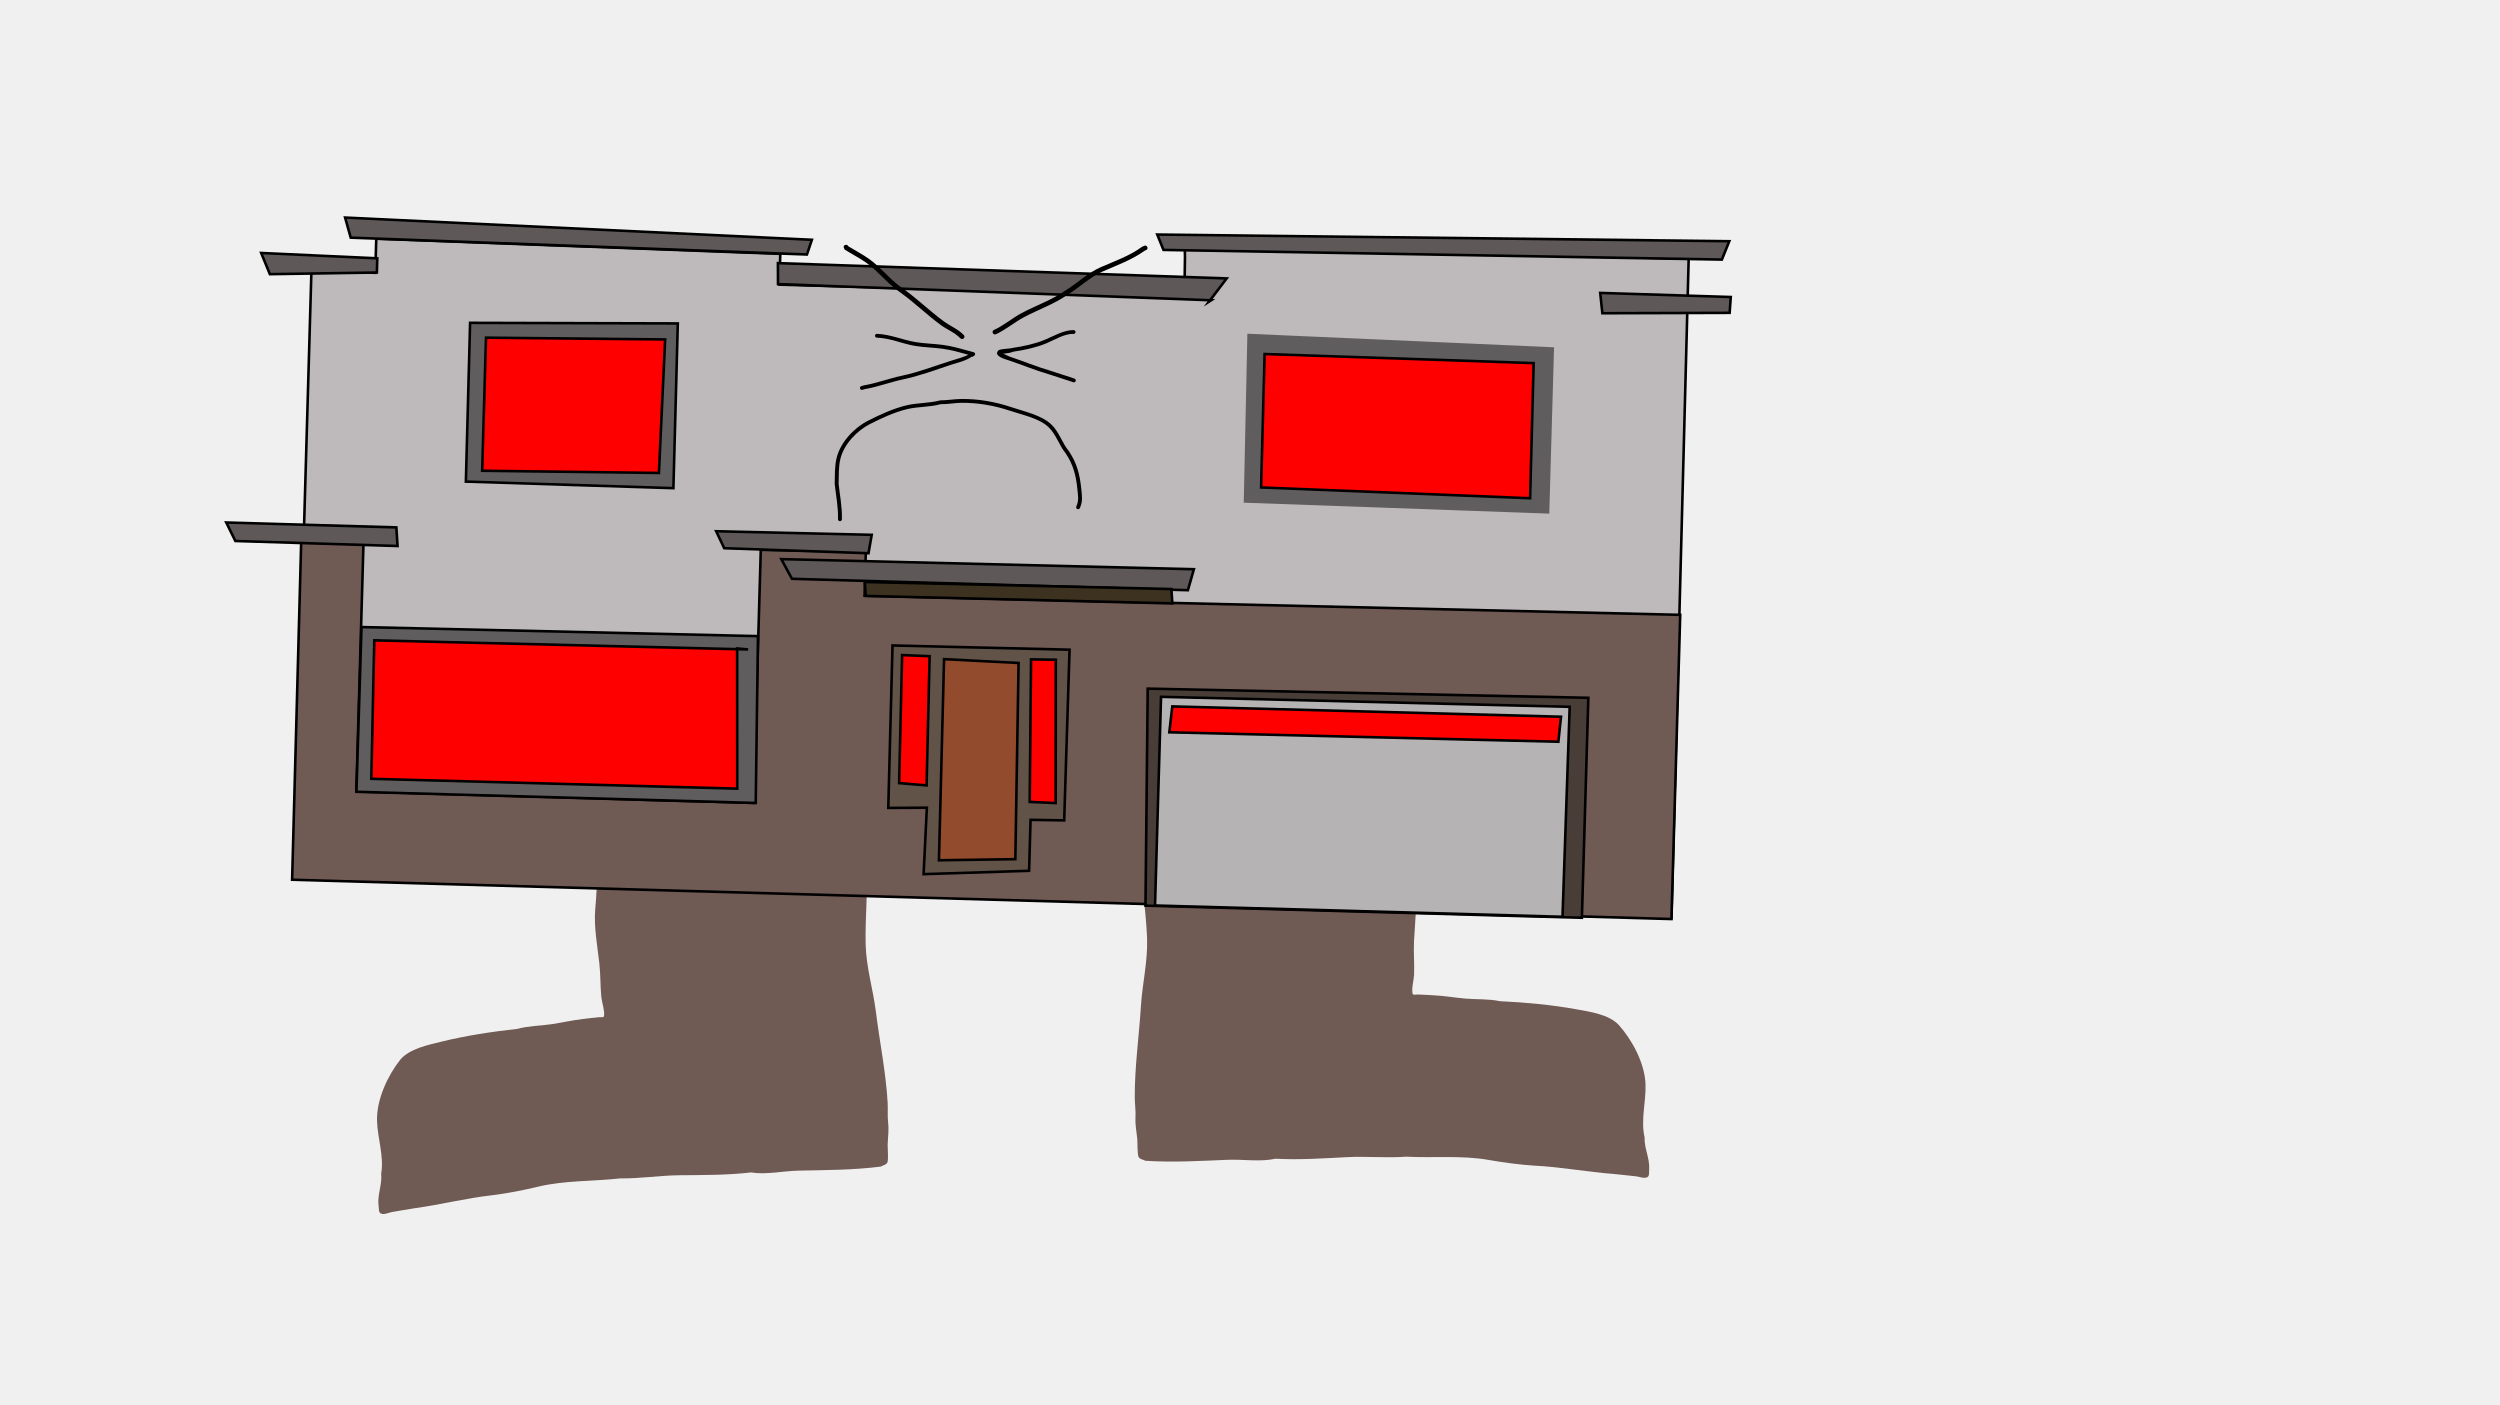
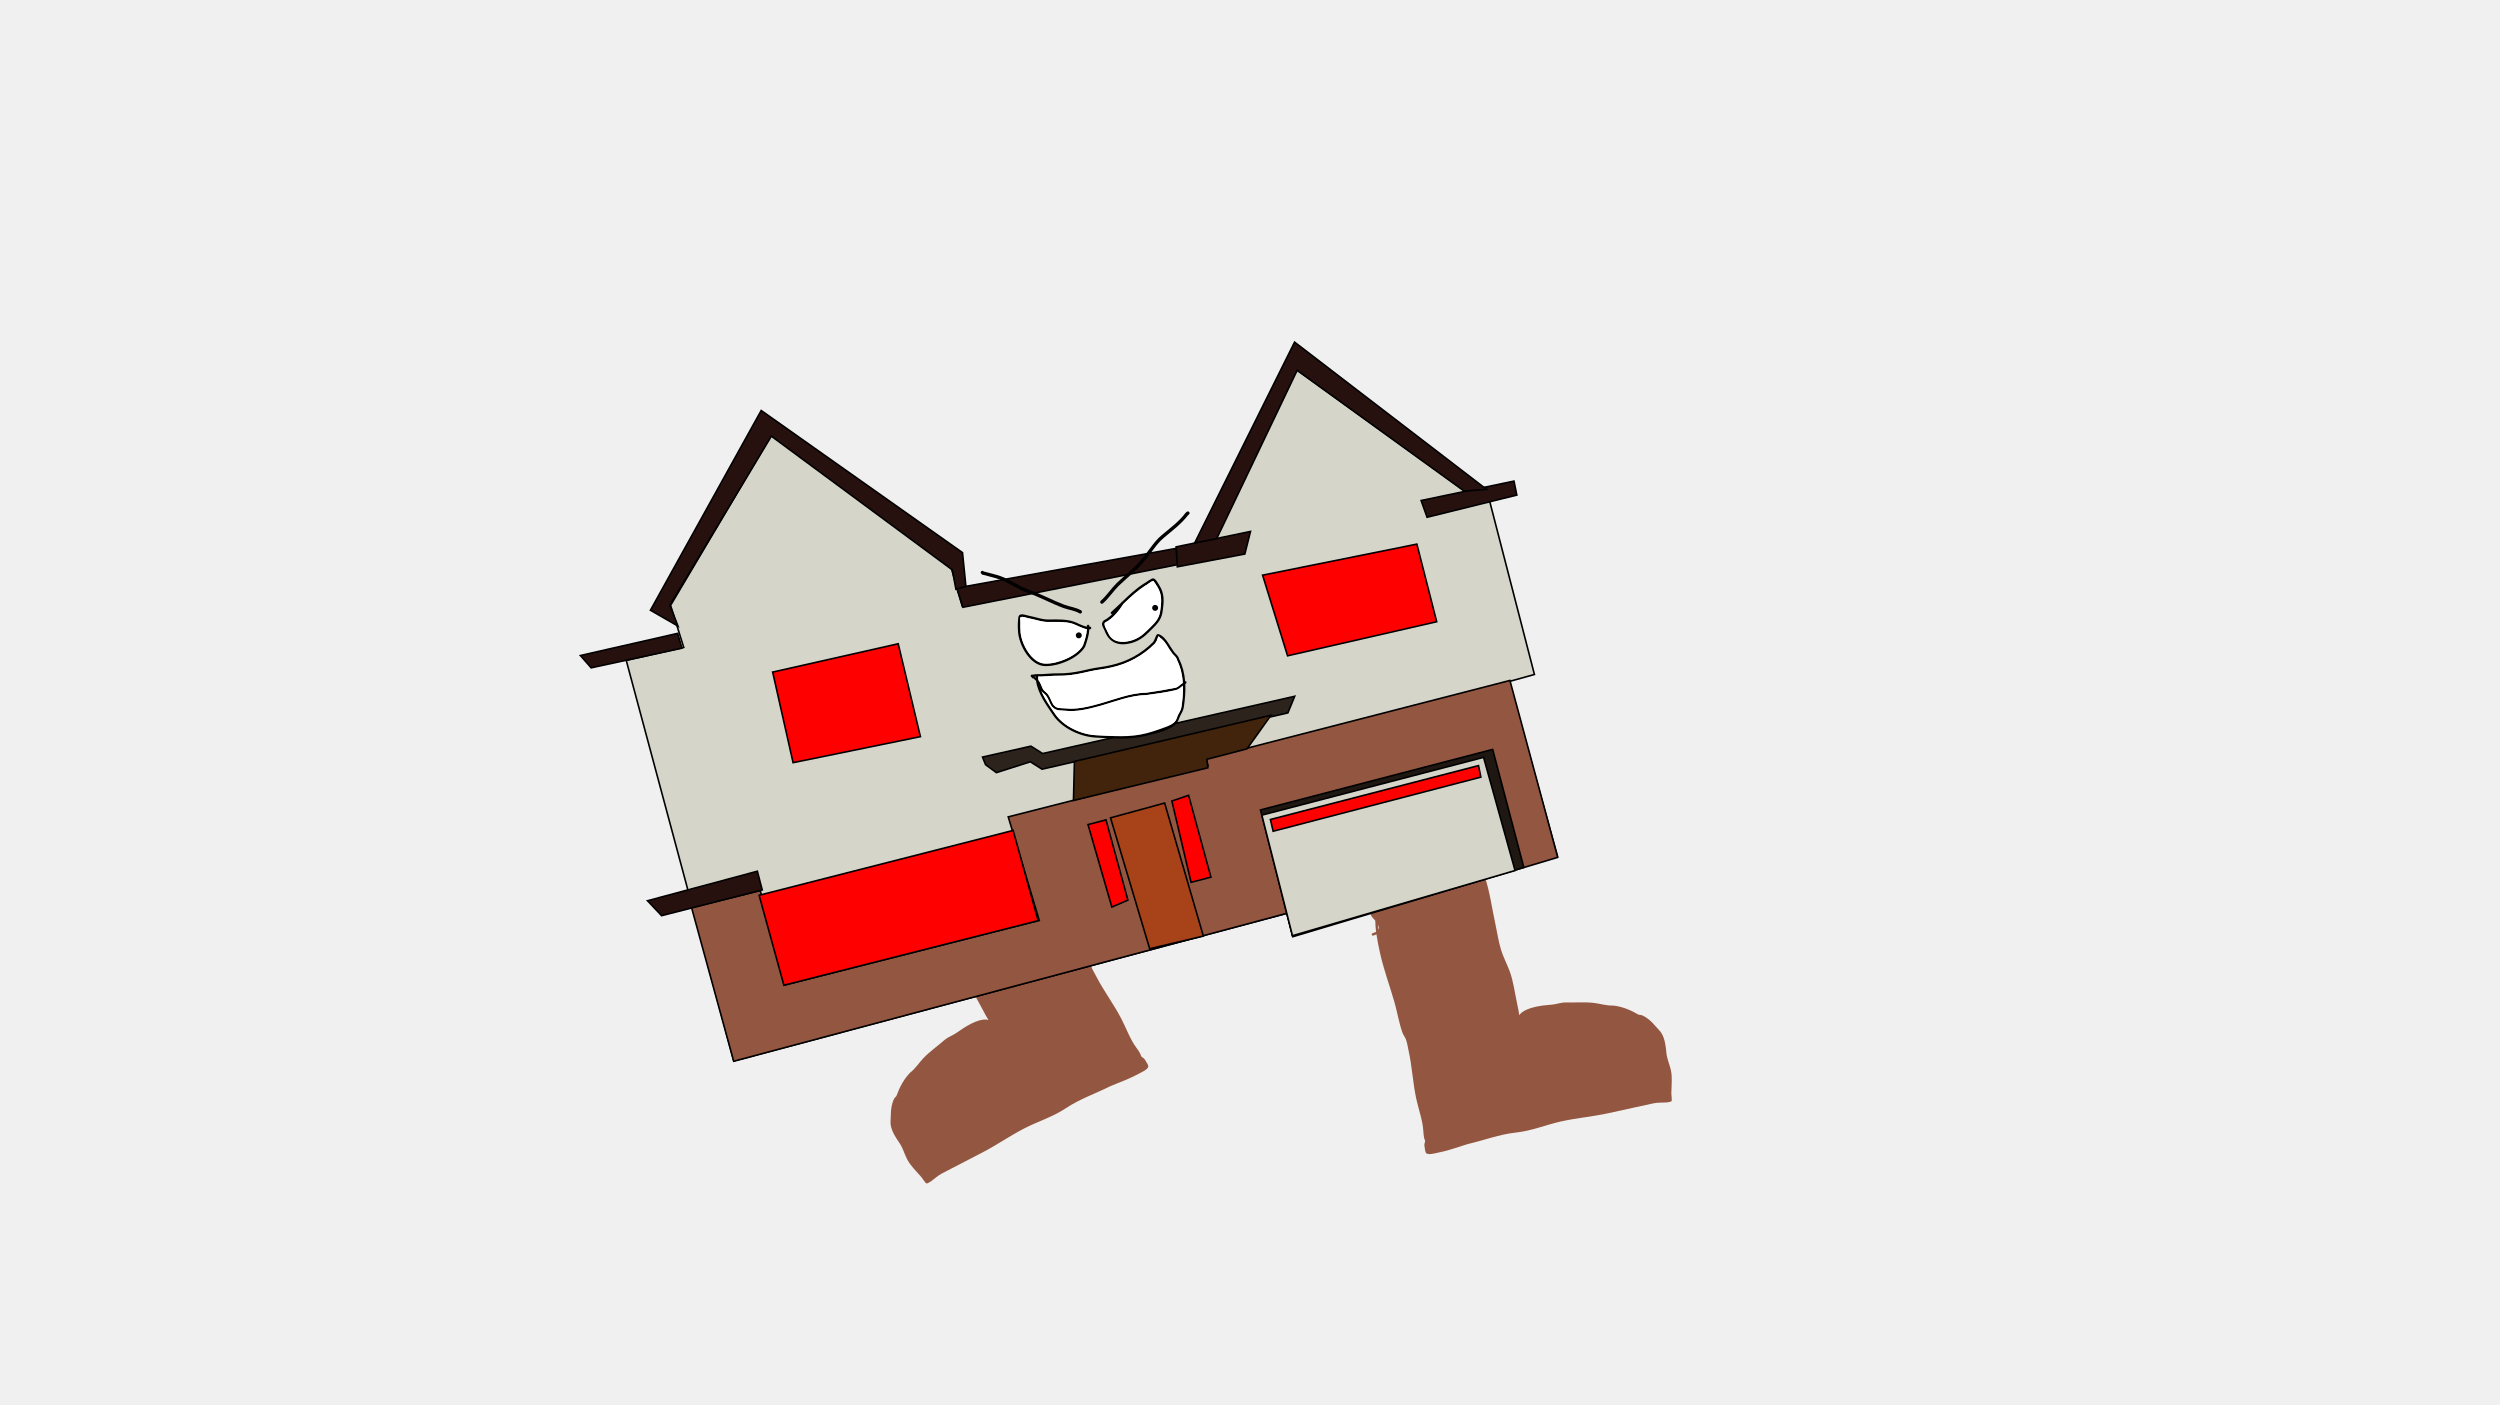
- <svg xmlns="http://www.w3.org/2000/svg" version="1.1" width="959.459" height="539.039" viewBox="0,0,959.459,539.039">
-   <g transform="translate(159.7297,89.51952)">
+ <svg xmlns="http://www.w3.org/2000/svg" version="1.1" width="1534.814" height="862.282" viewBox="0,0,1534.814,862.282">
+   <g transform="translate(448.9087,272.1622)">
    <g data-paper-data="{&quot;isPaintingLayer&quot;:true}" fill-rule="nonzero" stroke-linejoin="miter" stroke-miterlimit="10" stroke-dasharray="" stroke-dashoffset="0" style="mix-blend-mode: normal">
-       <path d="M-159.73,449.52v-539.039h959.459v539.039z" fill="none" stroke="#f00000" stroke-width="0" stroke-linecap="butt" />
-       <path d="M65.848,213.754c-1.588,0.177 -1.762,-1.383 -1.762,-1.383l0.177,-1.299c1.322,-2.001 0.821,-4.955 0.902,-7.274c0.155,-4.428 1.825,-11.608 -0.647,-15.757c-0.637,-1.069 -1.59,-2.23 -2.571,-3.346l-1.798,-1.115c-0.402,-0.244 -0.689,-0.662 -0.744,-1.16c-0.096,-0.862 0.537,-1.639 1.415,-1.737l2.331,-0.259c1.998,-0.222 3.997,-0.445 5.995,-0.667c3.57,-0.396 6.917,-1.47 10.418,-2.148c3.608,-0.698 7.372,-0.668 11.003,-1.256c11.431,-1.852 23.541,-3.698 35.106,-2.868c7.89,0.03 15.741,-0.135 23.609,-0.316c3.941,-0.091 7.861,-0.876 11.793,-0.571c2.202,0.171 8.158,-1.044 9.796,0.773c0.873,0.968 0.665,2.525 0.72,3.819c0.131,3.071 -0.572,6.98 -0.914,10.117c-0.594,5.687 -0.486,11.475 -0.76,17.182c-0.147,3.07 0.745,6.512 1.085,9.562c0.952,8.556 2.255,16.953 1.48,25.494c1.198,10.972 -0.257,22.37 0.01,33.404c0.213,8.809 2.846,17.152 3.923,25.739c1.432,11.617 3.835,23.165 4.515,34.909c0.149,2.568 -0.102,5.09 0.181,7.658c0.345,3.132 -0.064,5.429 -0.169,8.532c-0.044,1.298 0.403,5.83 -0.131,6.877c-0.438,0.861 -1.66,1.023 -2.491,1.534c-10.749,1.353 -20.881,1.322 -31.646,1.555c-5.87,0.127 -12.423,1.64 -18.195,0.692c-9.072,1.057 -18.258,0.988 -27.438,1.076c-7.621,0.073 -15.053,1.305 -22.76,1.21c-10.229,1.158 -21.325,0.741 -31.358,3.146c-5.701,1.367 -11.949,2.607 -17.724,3.312c-10.049,1.118 -19.706,3.601 -29.732,4.98c-2.906,0.4 -5.78,1.009 -8.677,1.454c-1.443,0.221 -3.008,1.174 -4.34,0.593c-0.928,-0.405 -0.731,-1.88 -0.876,-2.869c-0.609,-4.139 1.444,-8.279 0.984,-12.471c1.153,-6.626 -1.417,-13.612 -1.592,-20.294c-0.211,-8.086 4.082,-17.328 8.976,-23.488c3.579,-4.143 10.529,-5.562 15.71,-6.838c9.352,-2.304 19.58,-3.873 29.168,-4.906c4.224,-1.183 8.701,-1.147 13.031,-1.786c4.141,-0.611 8.109,-1.566 12.302,-2.032c1.997,-0.222 3.994,-0.484 5.995,-0.667c0.654,-0.06 1.83,0.232 1.927,-0.407c0.331,-2.166 -0.757,-5.004 -1.011,-7.211c-0.438,-4.338 -0.278,-8.558 -0.773,-13.009c-0.741,-6.656 -2.142,-13.973 -1.595,-20.656c0.411,-5.023 0.916,-9.822 0.328,-14.973c-0.131,-1.304 0.229,-2.614 0.258,-3.925c0.17,-7.532 -2.604,-15.039 -2.179,-22.617c0.125,-2.223 0.331,-4.436 0.486,-6.645c-0.094,0.252 -0.201,0.503 -0.321,0.751c-0.005,0.401 -0.143,1.437 -1.42,1.579z" data-paper-data="{&quot;index&quot;:null}" fill="#705a54" stroke="none" stroke-width="0.5" stroke-linecap="butt" />
-       <path d="M383.334,204.933c-1.283,-0.064 -1.484,-1.09 -1.514,-1.49c-0.135,-0.24 -0.256,-0.484 -0.366,-0.73c0.289,2.196 0.63,4.392 0.89,6.603c0.886,7.538 -1.426,15.2 -0.796,22.707c0.109,1.306 0.548,2.593 0.497,3.902c-0.274,5.178 0.524,9.937 1.24,14.926c0.953,6.638 0,14.026 -0.334,20.715c-0.223,4.473 0.194,8.675 0.021,13.032c-0.12,2.219 -1.033,5.118 -0.57,7.26c0.136,0.631 1.292,0.269 1.948,0.289c2.008,0.061 4.018,0.2 6.024,0.301c4.213,0.21 8.232,0.922 12.403,1.279c4.361,0.374 8.828,0.065 13.116,0.989c9.633,0.447 19.938,1.389 29.413,3.12c5.249,0.958 12.273,1.952 16.098,5.868c5.26,5.851 10.108,14.814 10.39,22.898c0.233,6.681 -1.906,13.81 -0.352,20.354c-0.204,4.212 2.098,8.22 1.742,12.388c-0.085,0.996 0.202,2.456 -0.7,2.917c-1.294,0.662 -2.914,-0.194 -4.368,-0.327c-2.919,-0.267 -5.825,-0.7 -8.749,-0.922c-10.091,-0.765 -19.881,-2.655 -29.98,-3.159c-5.807,-0.352 -12.119,-1.209 -17.893,-2.226c-10.161,-1.79 -21.211,-0.697 -31.492,-1.23c-7.687,0.564 -15.18,-0.212 -22.792,0.179c-9.168,0.471 -18.333,1.1 -27.452,0.598c-5.703,1.298 -12.337,0.187 -18.203,0.418c-10.76,0.423 -20.871,1.071 -31.682,0.376c-0.86,-0.46 -2.089,-0.547 -2.579,-1.379c-0.596,-1.013 -0.426,-5.564 -0.549,-6.857c-0.294,-3.091 -0.842,-5.359 -0.688,-8.506c0.126,-2.581 -0.278,-5.083 -0.286,-7.655c-0.037,-11.764 1.658,-23.437 2.379,-35.119c0.552,-8.637 2.671,-17.125 2.348,-25.931c-0.405,-11.03 -2.552,-22.318 -2.025,-33.343c-1.293,-8.478 -0.505,-16.938 -0.076,-25.537c0.153,-3.065 0.834,-6.555 0.5,-9.611c-0.621,-5.68 -0.867,-11.464 -1.806,-17.104c-0.532,-3.11 -1.473,-6.97 -1.529,-10.043c-0.024,-1.295 -0.326,-2.837 0.486,-3.856c1.524,-1.914 7.544,-1.064 9.731,-1.369c3.906,-0.544 7.867,0 11.806,-0.149c7.864,-0.298 15.711,-0.612 23.584,-1.123c11.492,-1.533 23.693,-0.428 35.215,0.724c3.659,0.366 7.415,0.106 11.059,0.584c3.535,0.463 6.942,1.331 10.529,1.509c2.008,0.1 4.016,0.2 6.024,0.301l2.343,0.117c0.881,0.044 1.561,0.782 1.518,1.647c-0.025,0.501 -0.286,0.934 -0.672,1.203l-1.726,1.223c-0.912,1.174 -1.792,2.391 -2.362,3.496c-2.215,4.291 -0.11,11.357 0.314,15.767c0.222,2.31 -0.098,5.289 1.343,7.205l0.256,1.285c0,0 -0.078,1.568 -1.674,1.488z" fill="#705a54" stroke="none" stroke-width="0.5" stroke-linecap="butt" />
+       <path d="M393.251,301.724c-0.228,-0.714 0.486,-0.943 0.486,-0.943l0.55,-0.167c0.453,-0.223 1.077,-0.458 1.622,-0.718c-0.257,-2.068 -0.43,-4.163 -0.488,-6.316c-0.004,-0.167 -0.012,-0.338 -0.022,-0.511c-0.439,-0.559 -0.859,-1.026 -1.166,-1.324c-1.682,-1.632 -2.134,-3.885 -3.656,-5.587c-0.505,-0.564 -1.491,-0.445 -2.071,-0.932c-0.809,-0.68 -1.38,-1.856 -2.27,-2.53c-0.504,-0.382 -1.411,0.252 -1.79,0.158c-0.056,-0.014 -0.111,-0.031 -0.165,-0.05l-0.007,0.027l-0.912,-0.231c-0.274,-0.063 -0.5,-0.278 -0.564,-0.571c-0.089,-0.405 0.167,-0.804 0.572,-0.893l1.462,-0.32c5.64,-1.236 11.28,-2.472 16.921,-3.704c10.269,-2.242 20.622,-3.645 30.909,-5.899c9.718,-2.129 19.8,-5.271 29.744,-5.854c3.272,9.364 4.568,19.824 6.692,29.515c1.157,5.283 1.92,10.873 3.51,16.039c1.35,4.388 3.656,8.745 5.274,13.076c2.352,6.317 3.187,13.521 4.63,20.107c0.502,2.291 0.982,4.551 1.277,6.855c0.043,0.336 0.442,-0.516 0.699,-0.736c4.165,-4.163 13.468,-5.166 19.17,-5.588c3.067,-0.227 5.779,-1.441 8.918,-1.366c5.537,0.142 11.461,-0.361 17.01,0.292c3.896,0.459 7.862,1.791 11.737,1.601c5.698,0.596 10.847,2.767 15.527,5.51c0.699,0.41 1.636,0.177 2.377,0.505c3.065,1.354 5.84,3.776 7.965,6.39c1.247,1.535 2.946,2.94 3.967,4.634c2.104,3.491 2.622,8.155 2.983,12.107c0.33,3.611 1.965,7.024 2.74,10.479c1.027,4.719 0.34,9.443 0.292,14.21c-0.009,0.866 0.44,4.258 0.156,4.862c-0.188,0.4 -2.706,0.776 -2.933,0.793c-2.822,0.21 -5.534,-0.029 -8.267,0.57c-9.127,2 -18.254,4 -27.381,5.999c-9.697,2.125 -19.394,2.935 -28.927,5.023c-9.29,2.035 -18.409,5.883 -27.934,6.895c-10.274,1.078 -19.847,4.807 -29.819,7.107c-6.116,1.927 -12.474,4.224 -18.772,5.387c-1.73,0.319 -4.992,1.347 -6.581,0.236c-0.748,-0.524 -0.949,-3.727 -1.132,-4.565c-0.154,-0.851 0.13,-1.737 0.373,-2.567c0.197,-0.675 -0.356,-1.361 -0.507,-2.048c-0.345,-1.581 -0.461,-2.937 -0.55,-4.533c-0.35,-6.303 -2.892,-13.175 -4.245,-19.349c-2.178,-9.938 -2.594,-19.841 -4.788,-29.852c-0.499,-2.277 -0.827,-4.819 -1.651,-7.003c-0.526,-1.395 -1.56,-2.602 -2.072,-4.004c-2.179,-5.974 -3.213,-12.749 -4.982,-18.898c-2.894,-10.066 -6.607,-19.978 -8.85,-30.216c-0.848,-3.87 -1.649,-7.601 -2.194,-11.395c-0.414,0.184 -0.821,0.354 -1.161,0.524l-0.761,0.252c0,0 -0.714,0.228 -0.943,-0.486zM397.01,295.561c0.06,0.983 0.143,1.955 0.245,2.919c0.56,-0.667 0.315,-1.775 -0.245,-2.919z" data-paper-data="{&quot;index&quot;:null}" fill="#935641" stroke="none" stroke-width="0.5" stroke-linecap="butt" />
+       <path d="M195.558,259.137l-0.746,0.293c-0.371,0.087 -0.792,0.216 -1.228,0.34c2.007,3.265 3.779,6.645 5.603,10.162c4.825,9.305 8.312,19.299 12.527,28.887c2.574,5.858 6.113,11.728 8.26,17.713c0.504,1.405 0.481,2.994 0.969,4.403c0.764,2.206 2.138,4.369 3.211,6.439c4.718,9.097 10.732,16.976 15.416,26.008c2.91,5.611 5.352,12.519 9.114,17.588c0.952,1.283 1.731,2.399 2.477,3.835c0.324,0.624 0.337,1.505 0.921,1.898c0.717,0.483 1.503,0.982 1.928,1.735c0.395,0.761 2.29,3.352 2.05,4.233c-0.51,1.871 -3.675,3.167 -5.21,4.029c-5.585,3.135 -11.941,5.436 -17.875,7.868c-9.136,4.611 -18.88,7.869 -27.466,13.612c-7.969,5.315 -17.439,8.192 -25.882,12.57c-8.664,4.493 -16.635,10.073 -25.448,14.644c-8.295,4.301 -16.589,8.603 -24.884,12.904c-2.484,1.288 -4.416,3.206 -6.719,4.85c-0.185,0.132 -2.361,1.454 -2.762,1.266c-0.605,-0.283 -2.43,-3.177 -2.991,-3.837c-3.087,-3.633 -6.636,-6.825 -8.866,-11.109c-1.615,-3.151 -2.541,-6.821 -4.597,-9.807c-2.25,-3.268 -4.836,-7.185 -5.452,-11.214c-0.299,-1.956 0.108,-4.122 0.085,-6.1c-0.039,-3.368 0.545,-7.005 2.034,-10.006c0.36,-0.726 1.229,-1.146 1.504,-1.908c1.842,-5.102 4.411,-10.064 8.41,-14.167c3.1,-2.332 5.296,-5.893 7.997,-8.739c3.847,-4.052 8.722,-7.455 12.887,-11.106c2.365,-2.066 5.226,-2.868 7.729,-4.655c4.653,-3.324 12.445,-8.504 18.309,-7.968c0.338,0.005 1.189,0.404 1.008,0.119c-1.247,-1.96 -2.324,-4.004 -3.404,-6.086c-3.104,-5.985 -7.07,-12.057 -9.303,-18.417c-1.527,-4.364 -2.541,-9.188 -4.311,-13.424c-2.083,-4.987 -5.073,-9.772 -7.562,-14.573c-4.567,-8.807 -10.262,-17.676 -13.737,-26.967c8.016,-5.913 17.776,-9.948 26.607,-14.528c9.348,-4.848 18.204,-10.392 27.531,-15.238c5.124,-2.662 10.25,-5.319 15.376,-7.978l1.329,-0.689c0.368,-0.191 0.82,-0.047 1.011,0.321c0.138,0.266 0.101,0.576 -0.069,0.8l-0.553,0.761l-0.022,-0.016c-0.029,0.049 -0.061,0.097 -0.095,0.144c-0.231,0.314 -1.334,0.408 -1.477,1.023c-0.253,1.088 0.061,2.357 -0.126,3.397c-0.134,0.745 -0.969,1.284 -0.996,2.041c-0.081,2.282 1.012,4.304 0.764,6.634c-0.045,0.425 -0.07,1.053 -0.05,1.763c0.103,0.139 0.206,0.275 0.31,0.406c1.333,1.692 2.54,3.413 3.665,5.167c0.585,-0.149 1.215,-0.368 1.706,-0.486l0.53,-0.224c0,0 0.695,-0.282 0.977,0.414c0.282,0.695 -0.414,0.977 -0.414,0.977zM190.82,258.228c-0.538,-0.807 -1.096,-1.607 -1.679,-2.401c0.301,1.238 0.821,2.246 1.679,2.401z" data-paper-data="{&quot;index&quot;:null}" fill="#935641" stroke="none" stroke-width="0.5" stroke-linecap="butt" />
      <g>
-         <g stroke-width="1" stroke-linecap="round">
-           <path d="M-46.858,245.089l6.645,-230.613l24.509,0.706l0.377,-13.093l155.053,5.82l-0.341,11.826l155.442,4.267l0.223,-15.211l-0.092,-3.258l193.398,4.22l-6.604,253.103l-528.673,-15.064z" fill="#bebabb" stroke="#000000" />
-           <path d="M172.563,122.271l-0.054,1.858l-0.055,1.901l-0.377,13.093l313.027,7.328l-3.364,116.743l-529.361,-15.083l3.509,-130.73l23.886,1.407l-2.75,95.455l152.426,4.392l2.799,-97.145z" fill="#705a54" stroke="#000000" />
-           <path d="M115.127,114.36l59.69,1.382l-1.236,7.066l-55.371,-1.934z" fill="#5e5859" stroke="#000000" />
-           <path d="M140.122,125.056l158.336,3.886l-2.298,8.05l-151.953,-4.378z" fill="#5e5859" stroke="#000000" />
-           <path d="M279.891,258.055l0.851,-83.293l169.105,3.52l-2.476,84.43z" fill="#483d37" stroke="#000000" />
-           <path d="M283.551,257.991l2.307,-80.081l156.831,3.842l-2.752,80.576z" fill="#b5b3b4" stroke="#000000" />
-           <path d="M438.344,195.154l-149.306,-3.626l1.147,-9.943l149.168,3.96z" fill="#ff0000" stroke="#000000" />
-           <path d="M194.733,245.963l1.251,-25.496l-14.806,0.081l1.624,-62.347l67.946,1.62l-2.06,65.504l-12.904,-0.203l-0.563,19.556z" fill="#615348" stroke="#000000" />
-           <path d="M200.624,240.636l1.96,-77.187l28.6,1.472l-1.246,75.296z" fill="#934b2d" stroke="#000000" />
-           <path d="M185.341,211.022l1.152,-49.14l10.547,0.434l-1.165,49.593z" fill="#ff0000" stroke="#000000" />
-           <path d="M235.455,218.236l0.52,-54.701l9.499,0.144l-0.067,55.006z" fill="#ff0000" stroke="#000000" />
-           <path d="M130.31,218.643l-153.252,-4.286l1.953,-63.217l152.155,3.476z" fill="#605d5e" stroke="#000000" />
-           <path d="M123.175,159.345l0.034,53.809l-140.43,-3.787l1.135,-53.127l143.475,3.486z" fill="#ff0000" stroke="#000000" />
-           <path d="M19.062,95.309l1.623,-60.925l79.717,0.222l-1.69,63.225z" fill="#605d5e" stroke="#000000" />
-           <path d="M25.32,91.145l1.472,-51.075l68.749,0.684l-2.4,51.243z" fill="#ff0000" stroke="#000000" />
-           <path d="M318.104,102.92l1.378,-63.849l116.698,5.178l-1.81,62.832z" fill="#605d5e" stroke="#605d5e" />
-           <path d="M324.264,97.555l1.343,-51.209l103.25,3.494l-1.362,51.856z" fill="#ff0000" stroke="#000000" />
-           <path d="M305.083,25.722l-166.231,-6.216l-0.032,-8.04l172.214,5.87l-6.724,8.882z" fill="#5e5859" stroke="#000000" />
-           <path d="M284.413,0.492l219.529,2.565l-2.843,7.049l-214.301,-3.711z" fill="#5e5859" stroke="#000000" />
-           <path d="M149.955,8.157l-175.086,-6.471l-2.154,-7.712l179.133,8.533z" fill="#5e5859" stroke="#000000" />
-           <path d="M504.074,30.548l-48.842,0.149l-0.831,-7.803l50.112,1.574z" fill="#5e5859" stroke="#000000" />
-           <path d="M-7.158,120.031l-62.245,-1.923l-3.491,-7.102l65.282,1.881z" fill="#5e5859" stroke="#000000" />
-           <path d="M-15.089,15.071l-41.068,0.632l-3.329,-8.135l44.554,2.062z" fill="#5e5859" stroke="#000000" />
-           <path d="M172.522,139.189l-0.372,-5.347l117.677,2.702l0.367,5.519z" fill="#3d3120" stroke="#000000" />
+         <g stroke="#000000" stroke-width="1" stroke-linecap="round">
+           <path d="M-37.233,99.507l62.16,-105.054l110.246,82.342l6.671,23.238l133.3,-26.184l15.557,-1.714l56.24,-117.425l104.909,75.585l13.807,5.332l27.454,106.287l-15.532,4.325l29.645,107.216l-162.609,48.086l-3.398,-13.041l-339.624,90.698l-66.04,-245.935l35.304,-7.978z" fill="#d6d5ca" />
+           <path d="M-24.369,284.962l42.208,-10.378l14.713,58.05l156.559,-39.761l-19.042,-63.544l122.712,-31.252l-1.307,-4.42l186.594,-48.072l29.338,108.6l-162.626,48.727l-3.35,-14.443l-339.904,90.9z" fill="#935641" />
+           <path d="M-30.242,125.755l-55.736,12.08l-6.613,-7.561l59.735,-13.611z" fill="#26110e" />
+           <path d="M138.435,88.826l135.345,-24.43l0.881,9.945l-132.41,26.319z" fill="#26110e" />
+           <path d="M482.306,31.778l-55.09,13.622l-3.658,-10.286l56.999,-11.921z" fill="#26110e" />
+           <path d="M273.135,63.561l45.669,-9.457l-3.475,13.855l-41.441,7.867z" fill="#26110e" />
+           <path d="M116.158,180.085l-78.177,15.973l-12.538,-55.616l77.073,-17.396z" fill="#ff0000" />
+           <path d="M326.224,80.94l94.719,-19.062l12.172,47.649l-91.547,20.923z" fill="#ff0000" />
+           <path d="M344.506,302.059l-19.574,-76.994l142.539,-37.143l19.128,72.468z" fill="#1f1812" />
+           <path d="M344.565,302.288l-18.799,-74.02l136.133,-35.473l19.328,69.484z" fill="#d6d5ca" />
+           <path d="M460.224,204.929l-127.526,33.23l-1.675,-7.221l127.77,-33.087z" fill="#ff0000" />
+           <path d="M256.909,310.287l-24.046,-80.366l33.234,-9.074l23.764,81.665z" fill="#a84319" />
+           <path d="M270.533,219.604l10.264,-3.502l13.712,50.239l-12.21,3.182z" fill="#ff0000" />
+           <path d="M243.546,280.448l-9.868,4.227l-14.639,-50.618l11.047,-2.879z" fill="#ff0000" />
+           <path d="M188.414,293.055l-156.074,39.635l-15.219,-55.227l155.975,-39.816z" fill="#ff0000" />
+           <path d="M154.275,192.619l29.711,-6.707l7.186,4.543l154.758,-35.153l-4.174,10.194l-150.927,34.568l-7.186,-4.543l-20.822,6.668l-6.655,-4.889z" fill="#2c231c" />
+           <path d="M210.112,219.256l0.588,-23.954l120.676,-28.341l-14.709,20.597l-24.614,6.414l0.538,5.241z" fill="#42240c" />
+           <path d="M19.04,274.174l-61.776,15.825l-8.656,-9.182l67.442,-18.118z" fill="#26110e" />
+           <path d="M449.987,29.322l-102.543,-74.12l-49.407,103.349l-13.468,2.567l61.307,-123.237l117.857,90.392z" fill="#26110e" />
+           <path d="M135.741,77.692l-111.097,-82.082l-62.316,103.767l4.994,12.835l-16.908,-9.731l68.004,-122.626l123.577,87.253l2.085,20.661l-6.12,1.83z" fill="#26110e" />
        </g>
-         <path d="M164.982,4.438c0.503,0.015 0.723,0.292 0.819,0.54c2.698,1.668 5.622,3.164 8.184,5.008c4.419,3.179 7.805,7.735 12.267,10.83c5.733,3.995 10.587,8.867 16.188,12.962c2.549,1.864 5.515,3 7.717,5.279c0,0 0.631,0.657 -0.037,1.276c-0.668,0.619 -1.299,-0.037 -1.299,-0.037c-2.09,-2.188 -5.019,-3.275 -7.459,-5.056c-5.6,-4.088 -10.445,-8.96 -16.173,-12.951c-4.465,-3.124 -7.865,-7.667 -12.299,-10.852c-2.642,-1.898 -5.675,-3.422 -8.435,-5.158l-0.418,-0.963c0,0 0.026,-0.902 0.944,-0.876z" fill="#000000" stroke="none" stroke-width="0.5" stroke-linecap="butt" />
-         <path d="M280.577,5.263c0.387,0.819 -0.446,1.198 -0.446,1.198l-0.563,0.234c-4.612,3.39 -10.785,5.659 -16.048,7.949c-4.916,2.139 -8.921,6.127 -13.451,8.909c-5.313,3.684 -11.106,5.634 -16.782,8.64c-3.701,1.96 -6.973,4.801 -10.765,6.545c0,0 -0.833,0.38 -1.22,-0.439c-0.387,-0.819 0.446,-1.198 0.446,-1.198c3.761,-1.698 7.006,-4.558 10.667,-6.496c5.625,-2.979 11.373,-4.907 16.637,-8.554c4.617,-2.838 8.685,-6.856 13.697,-9.044c5.119,-2.235 11.258,-4.412 15.712,-7.751l0.896,-0.431c0,0 0.833,-0.38 1.22,0.439z" fill="#000000" stroke="none" stroke-width="0.5" stroke-linecap="butt" />
-         <path d="M162.603,110.495c-0.75,-0.022 -0.728,-0.758 -0.728,-0.758l0.004,-0.125c0.14,-4.45 -0.778,-8.931 -1.263,-13.373c0.092,-3.31 -0.064,-6.841 0.746,-10.079c1.495,-5.972 6.654,-11.468 12.037,-14.213c4.581,-2.336 9.702,-4.696 14.712,-5.894c4.282,-1.024 8.774,-0.771 13.031,-1.926c2.692,0.015 5.286,-0.498 7.981,-0.527c6.624,-0.072 13.094,1.065 19.288,3.142c4.976,1.687 11.724,3.046 15.518,6.816c2.932,2.913 3.949,6.91 6.49,9.969c3.164,4.623 4.3,9.195 4.842,14.674c0.274,2.766 0.604,4.643 -0.544,7.251c0,0 -0.298,0.676 -0.986,0.382c-0.688,-0.294 -0.39,-0.969 -0.39,-0.969c1.043,-2.359 0.677,-4.003 0.428,-6.523c-0.515,-5.21 -1.55,-9.536 -4.556,-13.941c-2.495,-3.056 -3.498,-6.974 -6.394,-9.854c-3.574,-3.554 -10.194,-4.82 -14.892,-6.411c-6.044,-2.026 -12.333,-3.135 -18.798,-3.062c-2.625,0.03 -5.167,0.579 -7.79,0.515c-4.195,1.177 -8.64,0.897 -12.872,1.897c-4.888,1.154 -9.908,3.492 -14.374,5.769c-4.999,2.549 -9.894,7.692 -11.272,13.256c-0.77,3.107 -0.609,6.497 -0.705,9.671c0.489,4.483 1.383,8.977 1.264,13.473l-0.004,0.125c0,0 -0.021,0.736 -0.771,0.715z" fill="#000000" stroke="none" stroke-width="0.5" stroke-linecap="butt" />
-         <path d="M170.339,59.587c-0.216,-0.706 0.502,-0.917 0.502,-0.917l1.015,-0.298c4.956,-0.836 9.661,-2.671 14.589,-3.706c6.638,-1.393 12.817,-3.889 19.275,-5.876c1.863,-0.573 3.799,-1.088 5.578,-1.89c0.182,-0.082 0.377,-0.189 0.577,-0.284c-3.299,-0.921 -6.517,-1.838 -9.934,-2.302c-3.472,-0.473 -7.017,-0.503 -10.474,-1.08c-4.809,-0.802 -9.766,-3.043 -14.648,-3.157c0,0 -0.75,-0.022 -0.728,-0.758c0.021,-0.736 0.771,-0.715 0.771,-0.715c4.985,0.166 9.965,2.367 14.874,3.18c3.436,0.57 6.96,0.601 10.41,1.07c3.568,0.487 6.927,1.449 10.377,2.411l1.429,0.395c0.332,0.084 0.572,0.385 0.562,0.735c-0.008,0.265 -0.157,0.493 -0.375,0.617l-0.825,0.485l-0.084,-0.137c-2.405,1.704 -5.428,2.26 -8.272,3.208c-6.054,2.019 -11.933,4.224 -18.198,5.538c-4.918,1.032 -9.612,2.871 -14.559,3.699l-0.926,0.275c0,0 -0.718,0.212 -0.934,-0.494z" fill="#000000" stroke="none" stroke-width="0.5" stroke-linecap="butt" />
-         <path d="M253.087,56.735c-0.257,0.692 -0.962,0.438 -0.962,0.438l-0.738,-0.266c-2.815,-0.881 -5.608,-1.782 -8.412,-2.732c-5.277,-1.526 -10.33,-3.643 -15.5,-5.374c-1.428,-0.478 -6.138,-1.672 -4.014,-3.851c0.598,-0.614 4.475,-0.596 5.465,-0.951c4.056,-0.597 8.542,-1.538 12.334,-3.117c3.372,-1.404 7.305,-3.765 11.045,-3.719c0,0 0.75,0.022 0.728,0.758c-0.021,0.736 -0.771,0.715 -0.771,0.715c-3.382,-0.177 -7.375,2.341 -10.417,3.603c-3.849,1.597 -8.428,2.614 -12.55,3.188c-1.325,0.479 -2.412,0.654 -3.81,0.785c-0.081,0.008 -0.193,0.003 -0.318,-0.009c0.961,0.304 1.85,0.889 2.791,1.204c5.161,1.728 10.205,3.84 15.473,5.365c2.814,0.953 5.613,1.862 8.44,2.741l0.769,0.276c0,0 0.705,0.253 0.447,0.945z" fill="#000000" stroke="none" stroke-width="0.5" stroke-linecap="butt" />
+         <path d="M240.074,97.178c4.15,-3.979 8.263,-7.874 13.279,-11.078c1.334,-0.598 4.368,-3.282 5.745,-3.191c1.526,0.1 3.033,3.164 3.74,4.27c3.372,5.279 2.86,10.175 2.034,16.101c-0.773,5.542 -3.958,8.193 -7.763,12.034c-3.464,3.496 -6.767,6.12 -11.665,7.404c-7.529,1.933 -13.343,-0.144 -16.177,-7.573c-0.99,-2.594 -2.856,-4.144 -0.5,-6.46c1.773,-0.873 3.527,-2.22 5.14,-3.79c-0.207,0.042 -0.466,0.008 -0.709,-0.269c-0.519,-0.593 0.074,-1.112 0.074,-1.112c2.157,-1.886 4.188,-3.828 6.2,-5.758c0.039,-0.067 0.077,-0.133 0.114,-0.199zM241.513,97.97c-0.111,0.186 -0.272,0.29 -0.272,0.29l-0.045,0.014c-0.162,0.156 -0.324,0.312 -0.487,0.468c-2.571,4.177 -6.638,9.131 -11.072,11.256c-1.437,0.964 1.17,4.882 1.805,6.364c2.441,5.693 8.177,6.269 13.603,4.831c4.638,-1.2 7.681,-3.695 10.945,-6.991c3.56,-3.594 6.599,-5.983 7.319,-11.14c0.775,-5.545 1.354,-10.087 -1.802,-15.035c-0.197,-0.308 -2.258,-3.576 -2.435,-3.542c-1.398,0.267 -3.547,2.369 -4.972,3.002c-4.734,3.044 -8.66,6.716 -12.588,10.483z" fill="#000000" stroke="none" stroke-width="0.5" stroke-linecap="butt" />
+         <path d="M254.122,87.439c1.425,-0.633 3.58,-2.732 4.979,-2.999c0.177,-0.034 2.246,3.24 2.443,3.548c3.155,4.948 2.594,9.526 1.819,15.07c-0.719,5.157 -3.776,7.588 -7.336,11.182c-3.265,3.296 -6.349,5.804 -10.986,7.004c-5.426,1.438 -11.197,0.842 -13.638,-4.851c-0.635,-1.482 -3.251,-5.416 -1.814,-6.38c4.434,-2.125 8.511,-7.131 11.082,-11.307c0.162,-0.156 0.328,-0.315 0.49,-0.471l0.045,-0.014c0,0 0.163,-0.106 0.274,-0.292c3.928,-3.767 7.909,-7.448 12.643,-10.492z" data-paper-data="{&quot;noHover&quot;:false,&quot;origItem&quot;:[&quot;Path&quot;,{&quot;applyMatrix&quot;:true,&quot;segments&quot;:[[[274.12499,131.23562],[4.52111,-2.5262],[-0.14706,0.14413]],[273.80453,131.43755],[[273.75988,131.43976],[0,0],[-0.18675,0.10448]],[[273.19936,131.75351],[0.18694,-0.10467],[-3.36951,3.2293]],[[260.30254,139.46207],[4.5932,-0.89246],[-1.55461,0.5425]],[[260.43803,145.75564],[-0.2296,-1.517],[0.88211,5.82814]],[[271.80541,153.4686],[-5.3413,0.02189],[4.55867,0.00767]],[[283.56253,149.65698],[-3.79755,2.25196],[4.14099,-2.45562]],[[292.97559,141.15478],[-1.90003,4.57629],[2.04386,-4.91995]],[[294.92401,126.87708],[1.71852,5.31356],[-0.10703,-0.33093]],[[293.5316,123.03065],[0.17105,0.01138],[-1.35157,-0.08989]],[[288.23274,124.60254],[1.46402,-0.24137],[-5.08987,1.66728]]],&quot;closed&quot;:true}]}" fill="#ffffff" stroke="none" stroke-width="0.5" stroke-linecap="butt" />
+         <path d="M218.903,111.423c0.763,-0.199 0.961,0.564 0.961,0.564l0.077,0.39c0,0.09 -0,0.18 -0.001,0.269c0.042,-0.011 0.082,-0.023 0.121,-0.037c0,0 0.763,-0.199 0.961,0.564c0.199,0.763 -0.564,0.961 -0.564,0.961c-0.189,0.04 -0.382,0.068 -0.578,0.085c-0.25,3.71 -1.264,6.851 -2.587,10.646c-4.125,7.089 -16.229,12.07 -24.308,11.919c-9.247,0.092 -16.11,-12.463 -16.869,-20.642c-0.238,-2.69 -0.27,-5.701 0.044,-8.369c0.098,-0.828 0.099,-1.919 0.968,-2.444c1.463,-0.883 4.089,0.239 5.578,0.504c4.406,0.786 8.362,2.575 12.985,2.303c4.87,-0.017 10.135,-0.25 14.782,1.392c1.811,0.64 5.428,2.616 7.893,3.086c-0.001,-0.074 -0.001,-0.148 -0.003,-0.223l-0.026,-0.008c0,0 -0.199,-0.763 0.564,-0.961zM218.326,114.148c-3.17,-0.499 -6.855,-2.92 -9.788,-3.637c-4.112,-1.006 -8.601,-0.81 -12.798,-0.798c-4.743,0.267 -8.793,-1.519 -13.307,-2.326c-1.223,-0.219 -3.263,-1.118 -4.513,-0.693c-0.871,0.296 -0.354,1.817 -0.351,2.736c0.008,2.165 -0.081,4.4 0.118,6.571c0.638,7.343 6.956,19.29 15.309,19.207c7.408,0.213 19.037,-4.534 22.866,-11.003c1.236,-3.601 2.248,-6.556 2.463,-10.057z" fill="#000000" stroke="none" stroke-width="0.5" stroke-linecap="butt" />
+         <path d="M215.913,124.223c-3.829,6.469 -15.524,11.248 -22.932,11.035c-8.354,0.083 -14.708,-11.919 -15.345,-19.262c-0.199,-2.171 -0.107,-4.421 -0.114,-6.586c-0.003,-0.92 -0.517,-2.446 0.353,-2.742c1.251,-0.425 3.292,0.47 4.516,0.689c4.514,0.807 8.591,2.572 13.334,2.305c4.196,-0.012 8.745,-0.189 12.857,0.816c2.932,0.717 6.627,3.16 9.797,3.659c-0.215,3.501 -1.229,6.484 -2.465,10.085z" data-paper-data="{&quot;noHover&quot;:false,&quot;origItem&quot;:[&quot;Path&quot;,{&quot;applyMatrix&quot;:true,&quot;segments&quot;:[[[248.89009,140.56963],[-1.03767,3.17249],[-2.79957,-1.22013]],[[240.74963,134.87163],[2.52832,1.36419],[-3.54499,-1.91275]],[[229.15604,131.06567],[3.86717,0.99588],[-4.43149,-0.89251]],[[217.46009,125.73049],[3.96328,1.82658],[-1.07387,-0.49492]],[[213.46998,124.00951],[1.25379,-0.09136],[-0.87277,0.0636]],[[212.49036,126.44515],[0.21763,-0.84759],[-0.51247,1.99589]],[[211.02218,132.5247],[0.33785,-2.04724],[-1.17462,6.91473]],[[220.51155,153.88566],[-7.71273,-1.92818],[6.7709,1.97384]],[[244.20896,149.24036],[-5.07827,5.03804],[2.00193,-3.01961]]],&quot;closed&quot;:true}]}" fill="#ffffff" stroke="none" stroke-width="0.5" stroke-linecap="butt" />
+         <path d="M211.616,118.361c-0.256,-0.983 0.333,-1.987 1.316,-2.243c0.983,-0.256 1.987,0.333 2.243,1.316c0.256,0.983 -0.333,1.987 -1.316,2.243c-0.983,0.256 -1.987,-0.333 -2.243,-1.316z" fill="#000000" stroke="none" stroke-width="0.5" stroke-linecap="butt" />
+         <path d="M258.482,101.496c-0.256,-0.983 0.333,-1.987 1.316,-2.243c0.983,-0.256 1.987,0.333 2.243,1.316c0.256,0.983 -0.333,1.987 -1.316,2.243c-0.983,0.256 -1.987,-0.333 -2.243,-1.316z" fill="#000000" stroke="none" stroke-width="0.5" stroke-linecap="butt" />
+         <path d="M153.944,78.332c0.557,-0.145 0.889,0.095 1.075,0.341c3.505,0.999 7.202,1.734 10.615,2.973c5.886,2.137 11.086,6.144 16.991,8.173c7.595,2.628 14.509,6.517 21.991,9.299c3.405,1.266 7.031,1.585 10.19,3.427c0,0 0.906,0.532 0.375,1.438c-0.532,0.906 -1.438,0.375 -1.438,0.375c-3.006,-1.776 -6.576,-2.052 -9.835,-3.26c-7.479,-2.774 -14.383,-6.667 -21.97,-9.292c-5.918,-2.06 -11.13,-6.049 -17.034,-8.188c-3.519,-1.275 -7.344,-2.006 -10.939,-3.061l-0.773,-0.942c0,0 -0.265,-1.017 0.752,-1.282z" fill="#000000" stroke="none" stroke-width="0.5" stroke-linecap="butt" />
+         <path d="M281.126,42.178c0.692,0.791 -0.099,1.483 -0.099,1.483l-0.542,0.442c-3.96,5.269 -10,9.786 -15.034,14.034c-4.702,3.968 -7.801,9.712 -11.869,14.274c-4.634,5.823 -10.36,9.861 -15.614,15.042c-3.426,3.378 -6.093,7.603 -9.69,10.77c0,0 -0.791,0.692 -1.483,-0.099c-0.692,-0.791 0.099,-1.483 0.099,-1.483c3.577,-3.104 6.209,-7.342 9.598,-10.684c5.207,-5.135 10.89,-9.134 15.483,-14.9c4.146,-4.654 7.305,-10.451 12.095,-14.505c4.893,-4.141 10.925,-8.544 14.729,-13.705l0.844,-0.769c0,0 0.791,-0.692 1.483,0.099z" fill="#000000" stroke="none" stroke-width="0.5" stroke-linecap="butt" />
+         <path d="M277.225,147.048c-0.32,-4.81 -1.379,-9.527 -3.61,-14.077c-0.497,-2.015 -1.719,-2.405 -2.909,-3.969c-1.312,-1.725 -2.465,-3.703 -3.628,-5.512c-1.004,-1.562 -2.198,-2.978 -3.764,-4.056c-0.383,-0.264 -0.933,-1.31 -1.088,-0.872c-0.637,1.806 -0.796,2.892 -2.143,4.467c-7.36,7.357 -16.397,12.33 -26.505,14.576c-4.489,1.122 -9.031,1.388 -13.5,2.442c-5.349,1.262 -10.285,2.329 -15.795,2.602c-4.398,0.001 -8.631,0.121 -12.986,0.503c-0.945,0.083 -1.9,0.04 -2.848,0.039c0.056,0.154 0.056,0.286 0.056,0.286c-0,0.597 0.032,1.193 0.092,1.787c1.227,1.505 1.844,3.459 2.7,5.343c0.681,1.499 2.257,2.136 3.229,3.472c1.322,1.817 2.093,4.37 3.26,6.334c2.347,2.806 4.337,1.955 7.677,2.306c6.581,0.693 13.147,-0.912 19.443,-2.611c9.667,-2.608 19.873,-6.947 29.959,-7.038c6.05,-0.814 11.881,-1.847 17.835,-2.998c1.512,-0.292 3.053,-2.08 4.524,-3.024zM277.31,148.818c-1.377,1.032 -2.757,2.365 -4.245,2.709c-6.002,1.389 -11.962,2.22 -18.093,3.04c-9.99,0.103 -20.098,4.407 -29.675,6.99c-6.469,1.744 -13.231,3.379 -19.992,2.655c-3.839,-0.411 -6.002,0.331 -8.742,-2.929c-1.153,-1.928 -1.921,-4.532 -3.233,-6.299c-0.84,-1.131 -2.037,-1.77 -2.864,-2.857c2.118,5.003 5.567,9.735 8.387,13.911c5.219,7.76 16.09,12.736 25.237,13.143c10.606,0.471 20.337,1.515 30.82,-1.204c3.749,-0.972 7.222,-2.203 10.856,-3.518c2.561,-0.926 5.36,-1.84 7.008,-4.219c0.669,-0.966 0.914,-2.342 1.442,-3.401c0.857,-1.72 1.895,-3.084 2.163,-5c0.648,-4.372 1.059,-8.729 0.929,-13.021zM187.045,143.242c-0.304,0.026 -0.606,0.066 -0.906,0.124l0.016,0.017l-0.007,0.006c0.31,0.137 0.596,0.291 0.862,0.458c-0.003,-0.123 -0.004,-0.246 -0.004,-0.369c0,0 0,-0.105 0.039,-0.237zM187.153,145.808c-0.599,-0.574 -1.246,-1.083 -1.853,-1.664l-0.266,0.236l-0.994,-1.119c-0.119,-0.133 -0.192,-0.308 -0.192,-0.501c0,-0.414 0.336,-0.75 0.75,-0.75h0.783c1.882,-0.53 3.847,-0.181 5.786,-0.352c4.381,-0.388 8.655,-0.509 13.08,-0.509c5.411,-0.27 10.245,-1.328 15.5,-2.566c4.468,-1.052 9.002,-1.318 13.488,-2.439c9.813,-2.181 18.601,-6.984 25.749,-14.135c0.88,-1.024 1.621,-4.08 2.451,-4.721c0.99,-0.765 3.52,1.264 4.093,1.837c2.632,2.629 4.133,5.944 6.376,8.97c1.213,1.636 2.575,2.202 3.121,4.357c2.178,4.356 3.267,8.917 3.655,13.571c0.182,-0.031 0.402,0.006 0.622,0.226c0.53,0.53 0,1.061 0,1.061l-0.506,0.496c0.218,4.71 -0.224,9.499 -0.928,14.252c-0.326,2.102 -1.357,3.551 -2.296,5.432c-0.565,1.131 -0.843,2.568 -1.56,3.604c-3.623,5.229 -12.974,6.845 -18.721,8.335c-10.636,2.756 -20.503,1.729 -31.263,1.251c-9.644,-0.429 -20.896,-5.661 -26.414,-13.802c-4.172,-6.178 -9.51,-13.432 -10.458,-21.071z" fill="#000000" stroke="none" stroke-width="0.5" stroke-linecap="butt" />
+         <path d="M276.431,161.836c-0.268,1.916 -1.306,3.287 -2.163,5.006c-0.528,1.059 -0.774,2.44 -1.443,3.405c-1.649,2.38 -4.449,3.3 -7.01,4.227c-3.635,1.315 -7.113,2.558 -10.862,3.53c-10.484,2.719 -20.283,1.69 -30.89,1.219c-9.147,-0.407 -20.041,-5.422 -25.26,-13.182c-2.82,-4.176 -6.268,-8.924 -8.385,-13.927c0.827,1.087 2.121,1.75 2.961,2.881c1.312,1.767 2.081,4.364 3.235,6.291c2.739,3.26 4.803,2.514 8.642,2.925c6.761,0.724 13.526,-0.926 19.995,-2.67c9.577,-2.584 19.778,-6.893 29.768,-6.996c6.131,-0.819 12.093,-1.645 18.095,-3.034c1.488,-0.344 2.867,-1.678 4.244,-2.71c0.129,4.291 -0.279,8.663 -0.927,13.035z" data-paper-data="{&quot;noHover&quot;:false,&quot;origItem&quot;:[&quot;Path&quot;,{&quot;applyMatrix&quot;:true,&quot;segments&quot;:[[[901.1908,242.28187],[0.25897,8.58245],[-2.75457,2.06416]],[[892.70172,247.70011],[2.9755,-0.68855],[-12.00376,2.77777]],[[856.51586,253.77934],[12.2613,-1.63864],[-19.98097,0.20669]],[[797.16562,267.76031],[19.15457,-5.16794],[-12.93755,3.48811]],[[757.18107,273.06999],[13.52159,1.4485],[-7.67724,-0.82243]],[[739.69753,267.21166],[5.47879,6.52022],[-2.30653,-3.85542]],[[733.23061,254.61449],[2.6249,3.53367],[-1.68039,-2.26217]],[[727.50259,248.90124],[1.65324,2.17382],[4.23557,10.00524]],[[744.27677,276.72334],[-5.63955,-8.3517],[10.43712,15.5204]],[[794.75144,303.00898],[-18.29468,-0.8131],[21.21294,0.9428]],[[856.39201,300.60067],[-20.96746,5.43852],[7.49788,-1.94389]],[[878.10411,293.56472],[-7.269,2.62961],[5.12221,-1.853]],[[892.12079,285.12598],[-3.29758,4.75937],[1.33793,-1.93102]],[[895.00555,278.3238],[-1.05603,2.11882],[1.71417,-3.43932]],[[899.33193,268.32326],[-0.53562,3.83221],[1.29542,-8.74408]]],&quot;closed&quot;:true}]}" fill="#ffffff" stroke="none" stroke-width="0.5" stroke-linecap="butt" />
+         <path d="M272.75,150.084c-5.954,1.151 -11.791,2.197 -17.841,3.011c-10.085,0.092 -20.354,4.452 -30.021,7.06c-6.296,1.7 -12.882,3.289 -19.463,2.597c-3.34,-0.352 -5.335,0.493 -7.682,-2.313c-1.167,-1.964 -1.941,-4.526 -3.263,-6.342c-0.972,-1.336 -2.55,-1.977 -3.231,-3.477c-0.855,-1.884 -1.473,-3.844 -2.701,-5.349c-0.061,-0.594 -0.093,-1.192 -0.092,-1.789c0,0 -0,-0.133 -0.056,-0.287c0.948,0.001 2.002,0.038 2.947,-0.045c4.355,-0.382 8.488,-0.496 12.886,-0.497c5.511,-0.273 10.446,-1.347 15.795,-2.608c4.469,-1.054 9.073,-1.366 13.562,-2.488c10.108,-2.245 19.091,-7.143 26.451,-14.5c1.347,-1.575 1.508,-2.658 2.145,-4.464c0.155,-0.438 0.786,0.549 1.169,0.813c1.566,1.078 2.764,2.501 3.768,4.062c1.163,1.808 2.319,3.795 3.631,5.519c1.19,1.564 2.413,1.959 2.91,3.974c2.231,4.55 3.29,9.284 3.611,14.094c-1.471,0.944 -3.013,2.737 -4.525,3.029z" data-paper-data="{&quot;noHover&quot;:false,&quot;origItem&quot;:[&quot;Path&quot;,{&quot;applyMatrix&quot;:true,&quot;segments&quot;:[[[901.02051,238.74124],[-2.94292,1.88883],[-0.64019,-9.61974]],[[893.80022,210.5869],[4.46278,9.10073],[-0.99333,-4.03058]],[[887.98319,202.64902],[2.37943,3.12748],[-2.62416,-3.44916]],[[880.72767,191.62577],[2.32573,3.6166],[-2.00857,-3.1234]],[[873.19866,183.51347],[3.13225,2.15693],[-0.76541,-0.52708]],[[871.02275,181.77039],[0.3092,-0.87638],[-1.27417,3.61145]],[[866.73651,190.70386],[2.694,-3.15004],[-14.71951,14.7147]],[[813.72675,219.85544],[20.21502,-4.49079],[-8.9775,2.24479]],[[786.72684,224.739],[8.93869,-2.10852],[-10.69886,2.52372]],[[755.13633,229.94391],[11.02106,-0.54697],[-8.79535,0.00134]],[[729.16523,230.95083],[8.70973,-0.76397],[-1.89064,0.16584]],[[723.4699,231.02969],[1.89527,0.00195],[0.11162,0.30751]],[[723.58152,231.60257],[0,0],[-0.00039,1.19433]],[[723.76599,235.17615],[-0.12142,-1.18777],[2.45463,3.00988]],[[729.16533,245.86141],[-1.71088,-3.76706],[1.362,2.9989]],[[735.62378,252.80541],[-1.94415,-2.67143],[2.64437,3.63359]],[[742.14318,265.4742],[-2.33327,-3.92859],[4.69312,5.61151]],[[757.49788,270.08676],[-6.68002,-0.70338],[13.16265,1.38598]],[[796.38415,264.86388],[-12.59167,3.39959],[19.33427,-5.21642]],[[856.30144,250.78701],[-20.17091,0.18372],[12.09907,-1.62887]],[[891.97236,244.79012],[-11.90845,2.30204],[3.02319,-0.58442]]],&quot;closed&quot;:true}]}" fill="#ffffff" stroke="none" stroke-width="0.5" stroke-linecap="butt" />
      </g>
+       <path d="M-448.909,590.12v-862.282h1534.814v862.282z" fill="none" stroke="#f00000" stroke-width="0" stroke-linecap="butt" />
    </g>
  </g>
</svg>
